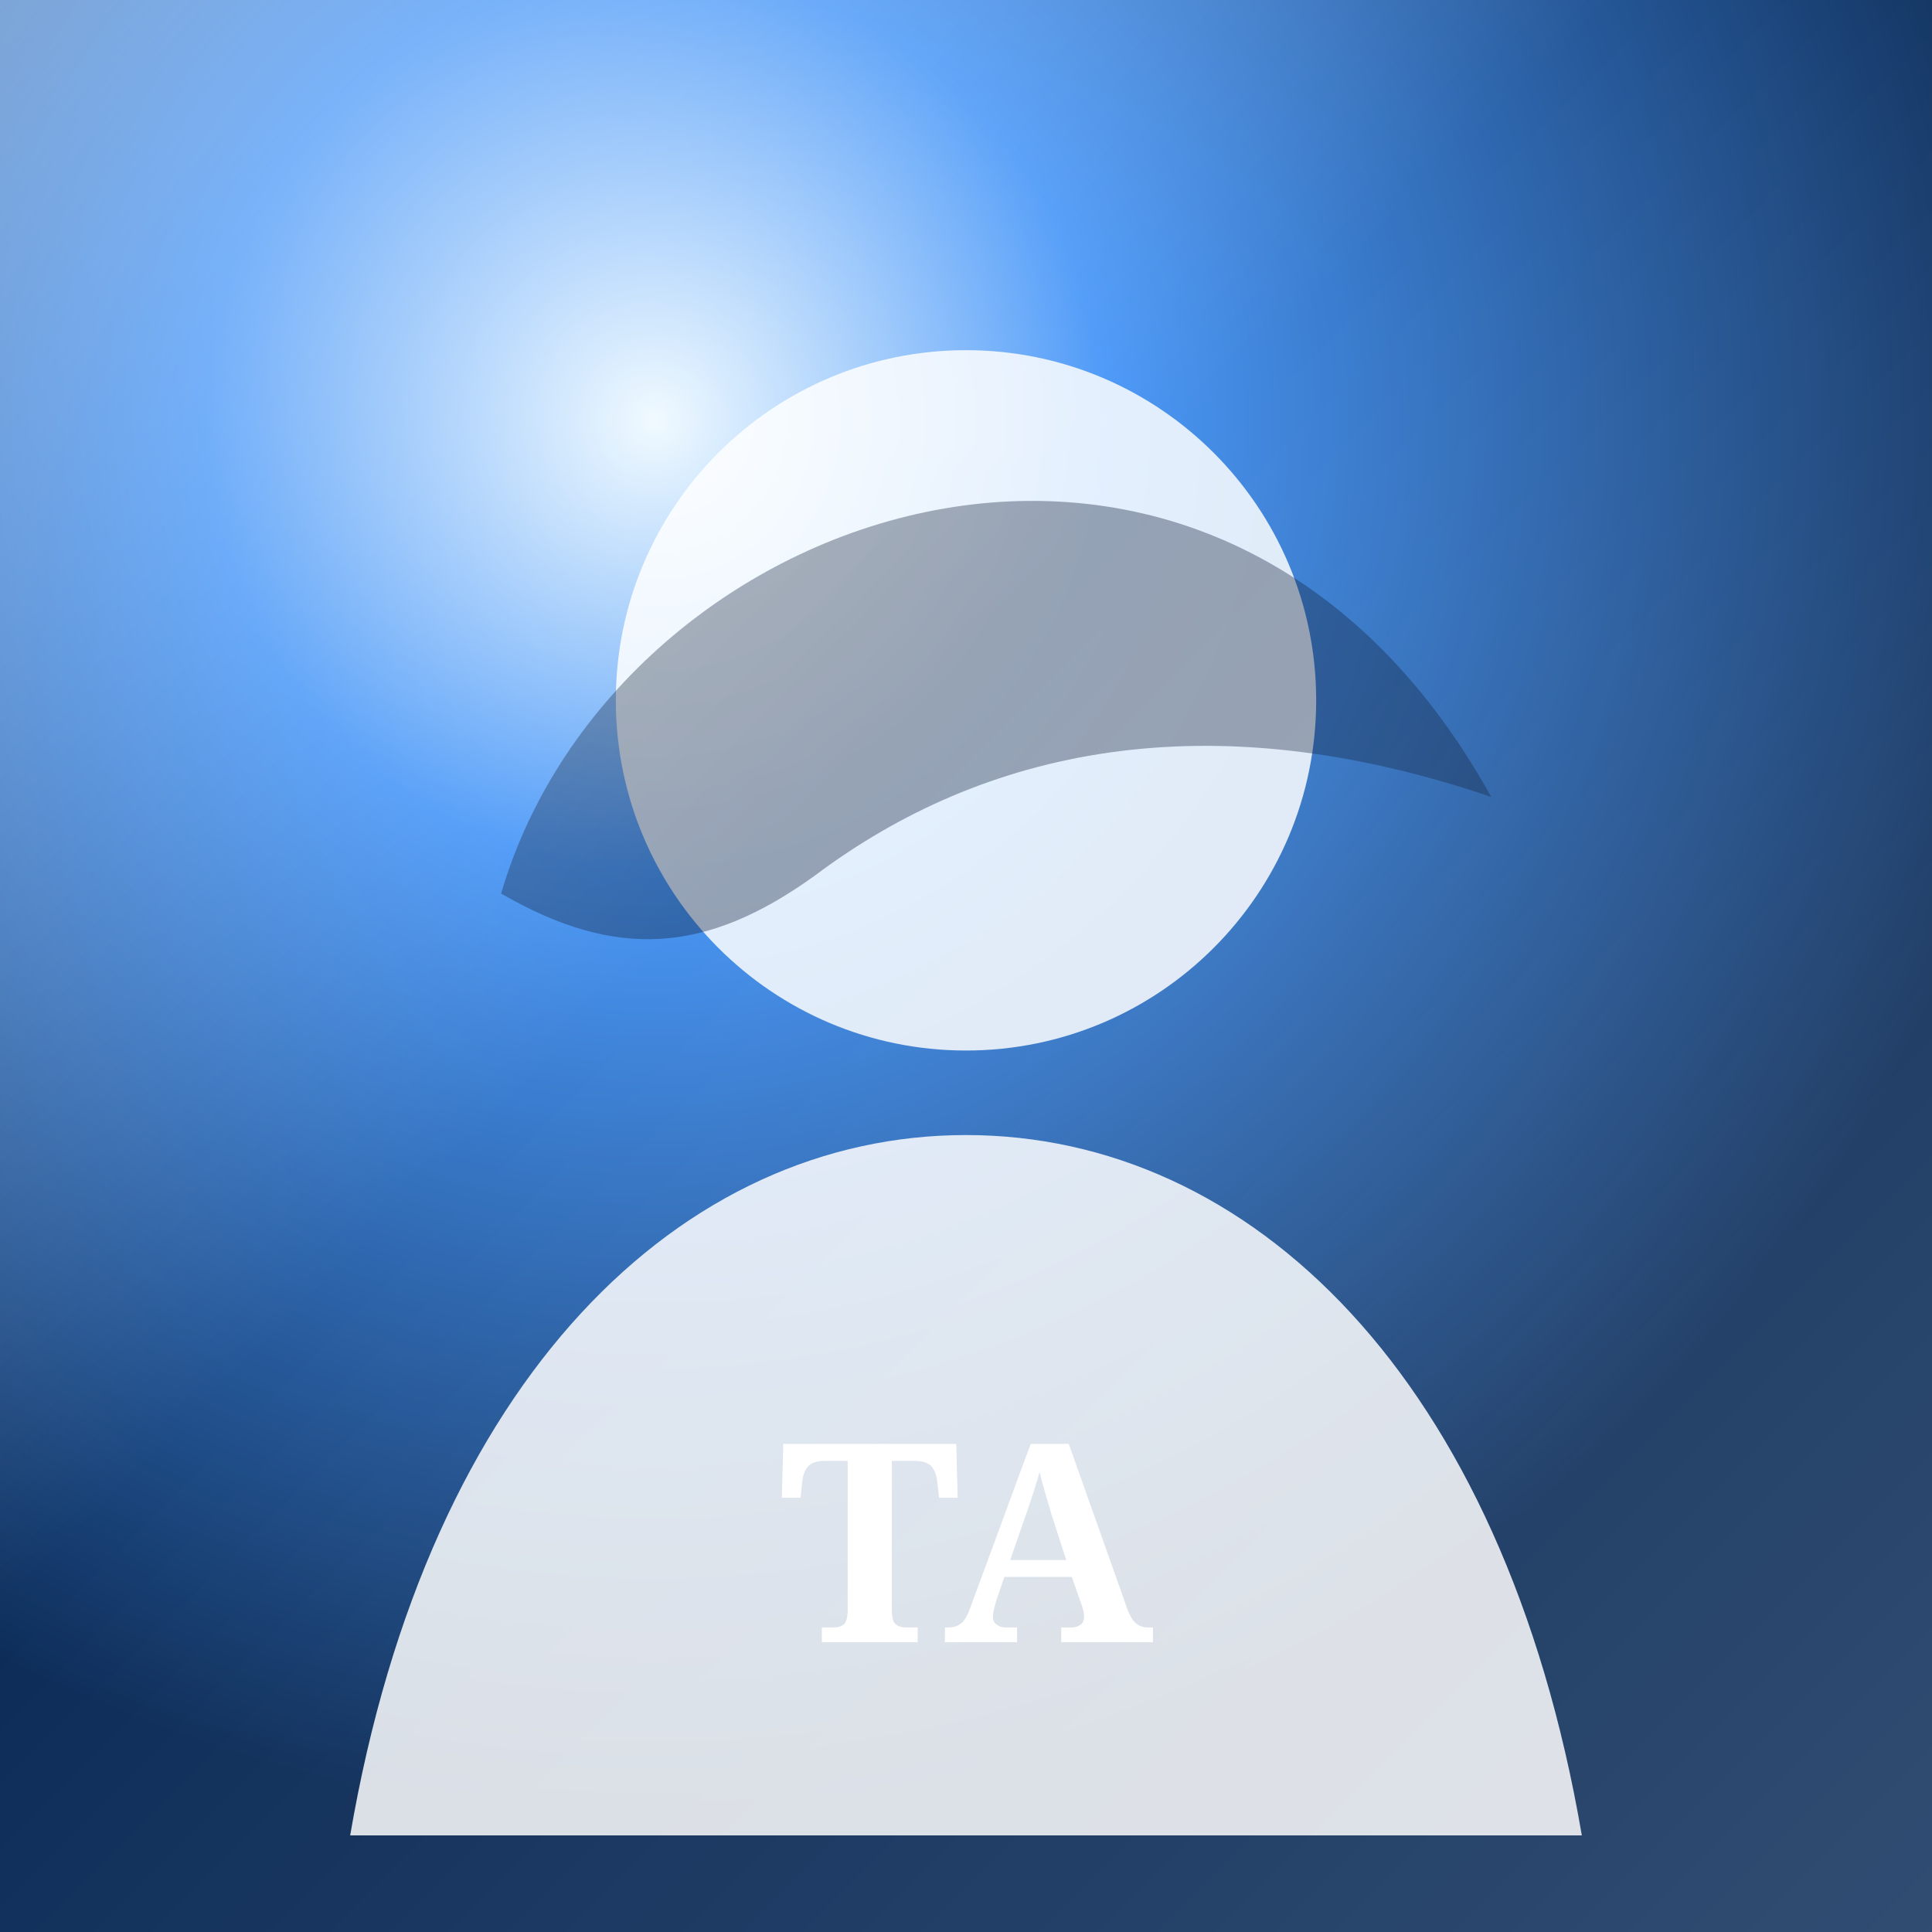
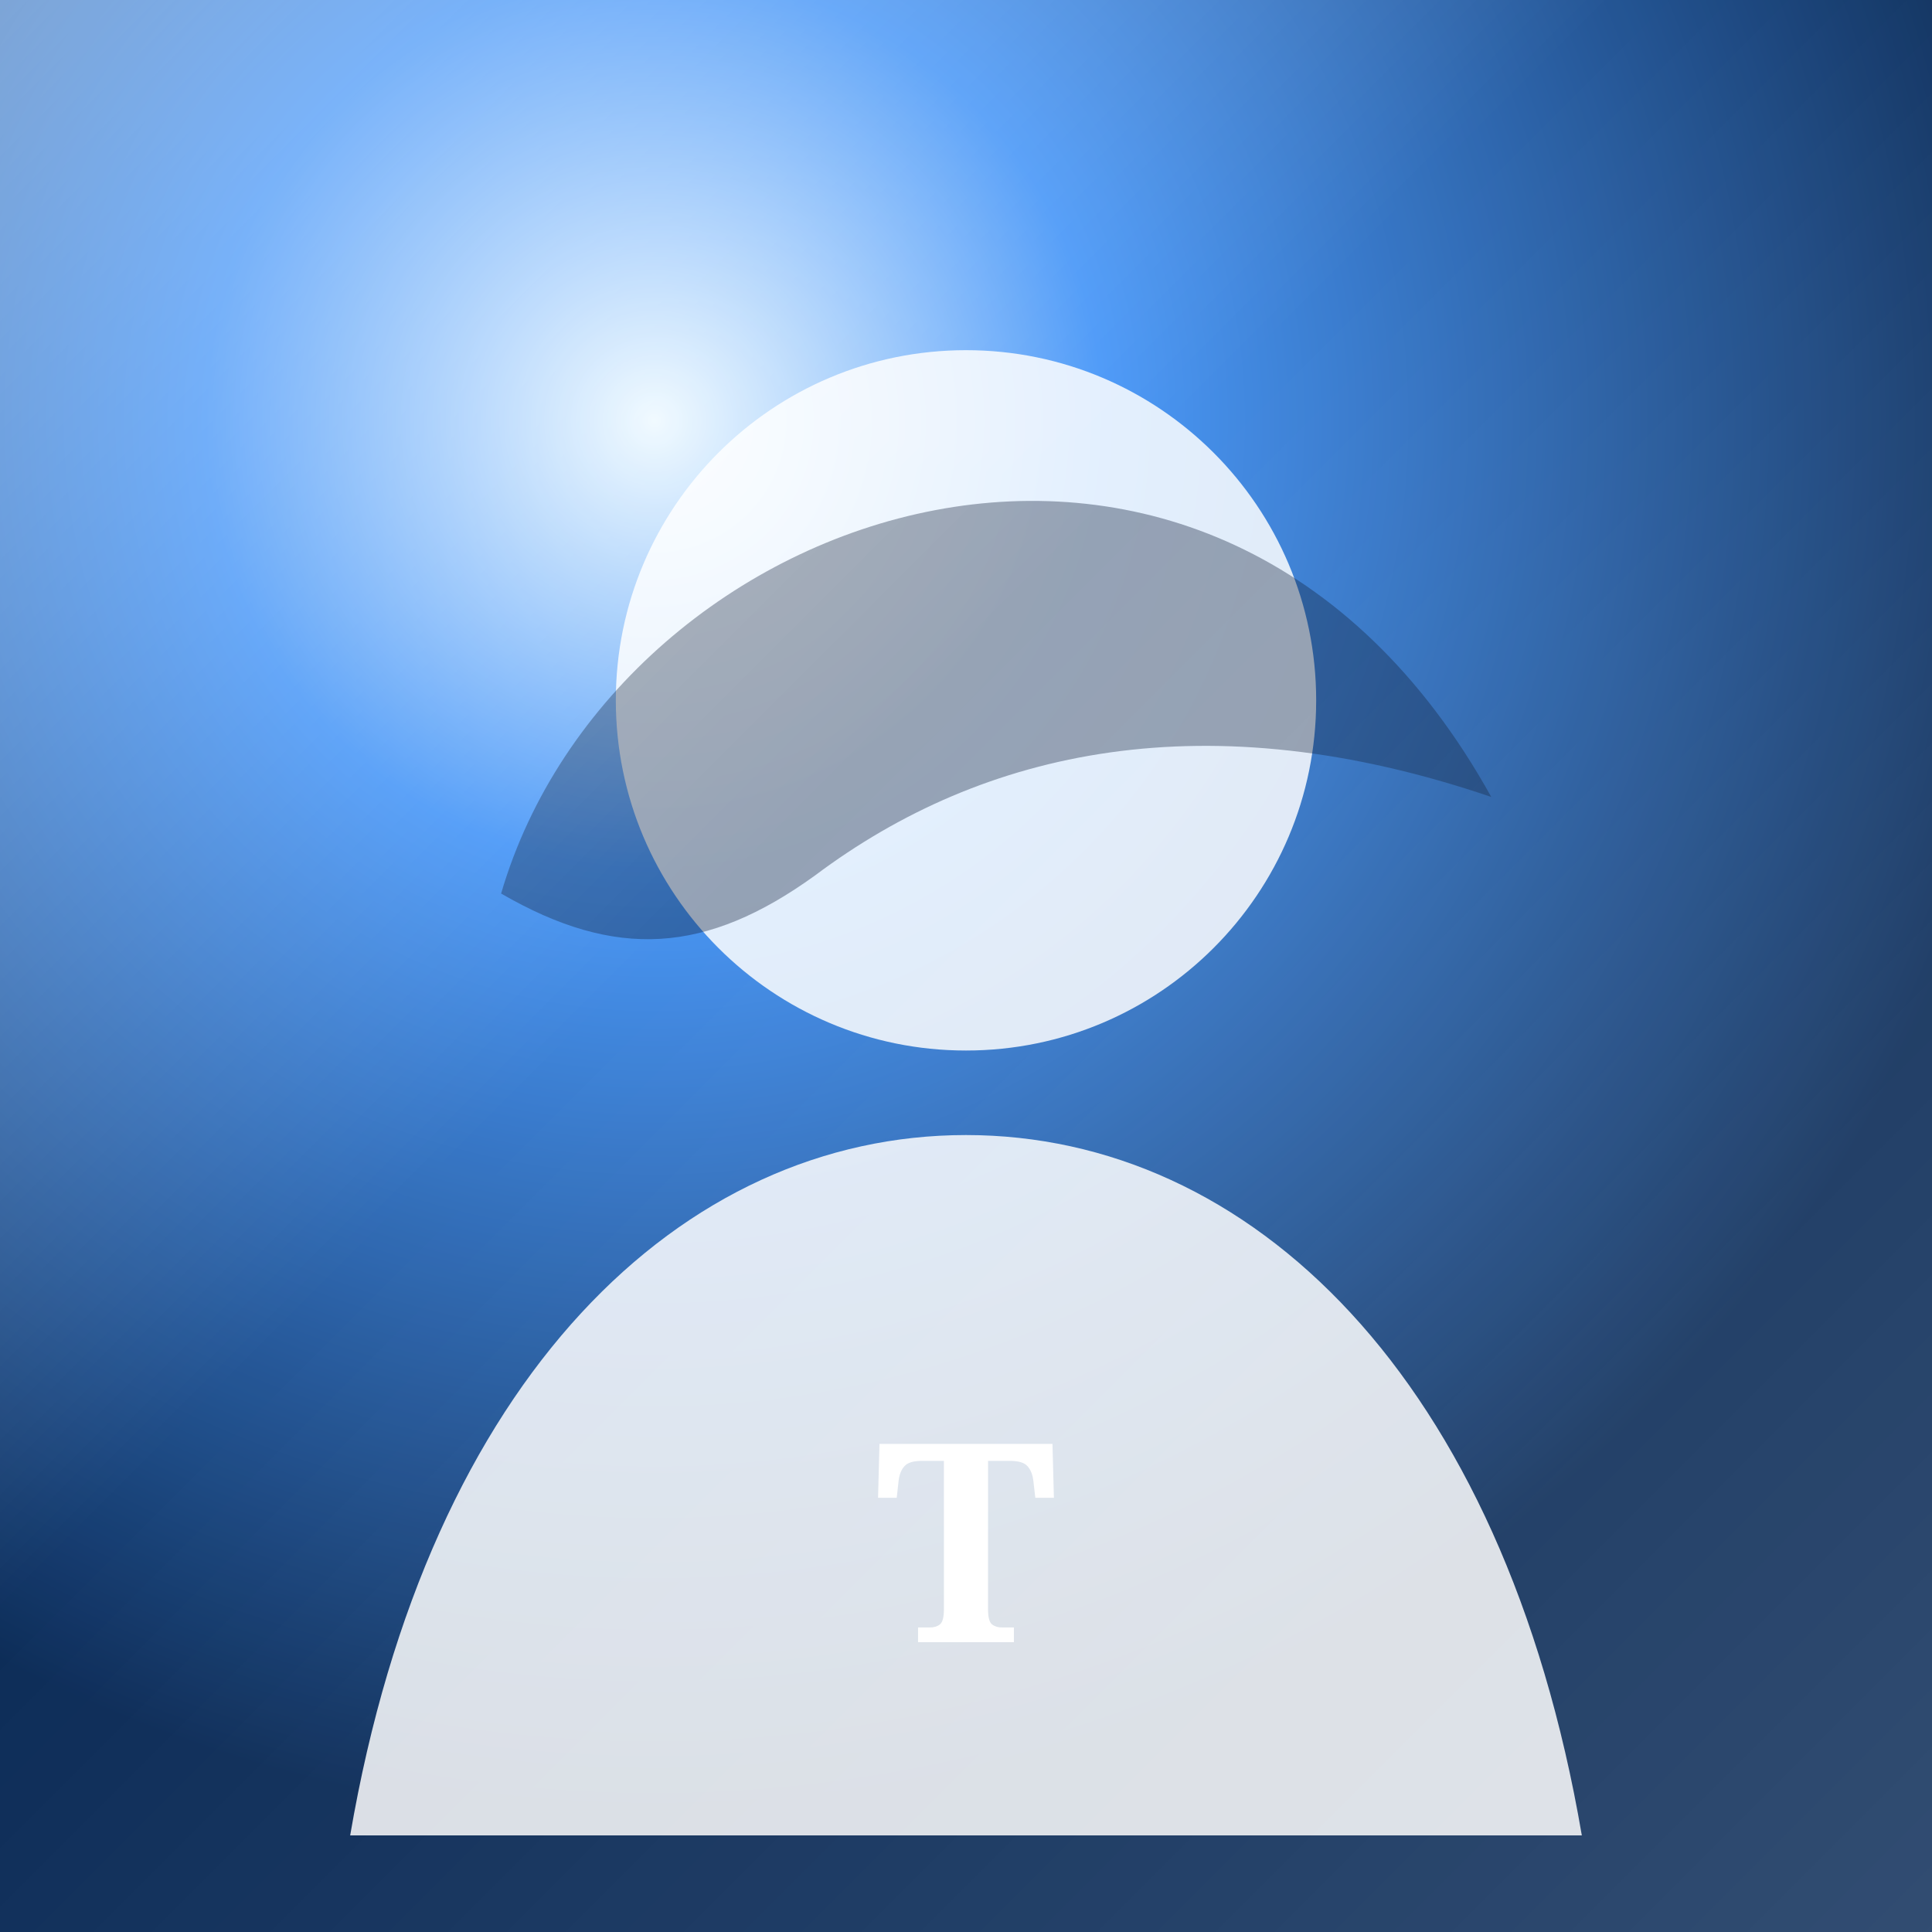
<svg xmlns="http://www.w3.org/2000/svg" width="320" height="320" viewBox="0 0 320 320">
  <defs>
    <radialGradient id="r" cx="34%" cy="22%" r="72%">
      <stop offset="0%" stop-color="#eef9ff" />
-       <stop offset="32%" stop-color="hsl(213, 92%, 62%)" />
+       <stop offset="32%" stop-color="hsl(213,92%,62%)" />
      <stop offset="100%" stop-color="#052653" />
    </radialGradient>
-     <linearGradient id="shine" x1="0" y1="0" x2="1" y2="1">
+     <linearGradient id="sh" x1="0" y1="0" x2="1" y2="1">
      <stop offset="0%" stop-color="rgba(255,255,255,.38)" />
      <stop offset="42%" stop-color="rgba(255,255,255,.03)" />
      <stop offset="100%" stop-color="rgba(255,255,255,.18)" />
    </linearGradient>
  </defs>
  <rect width="320" height="320" fill="url(#r)" />
  <circle cx="160" cy="116" r="58" fill="rgba(255,255,255,.84)" />
  <path d="M58 304c13-76 55-116 102-116s89 40 102 116" fill="rgba(255,255,255,.84)" />
  <path d="M83 148c19-65 118-99 164-16c-47-16-84-8-112 13c-18 13-33 14-52 3z" fill="rgba(4,21,48,.36)" />
-   <rect width="320" height="320" fill="url(#shine)" />
-   <text x="160" y="272" text-anchor="middle" font-family="Georgia,serif" font-size="46" font-weight="700" fill="white">TA</text>
+   <rect width="320" height="320" fill="url(#sh)" />
+   <text x="160" y="272" text-anchor="middle" font-family="Georgia,serif" font-size="46" font-weight="700" fill="white">T</text>
</svg>
